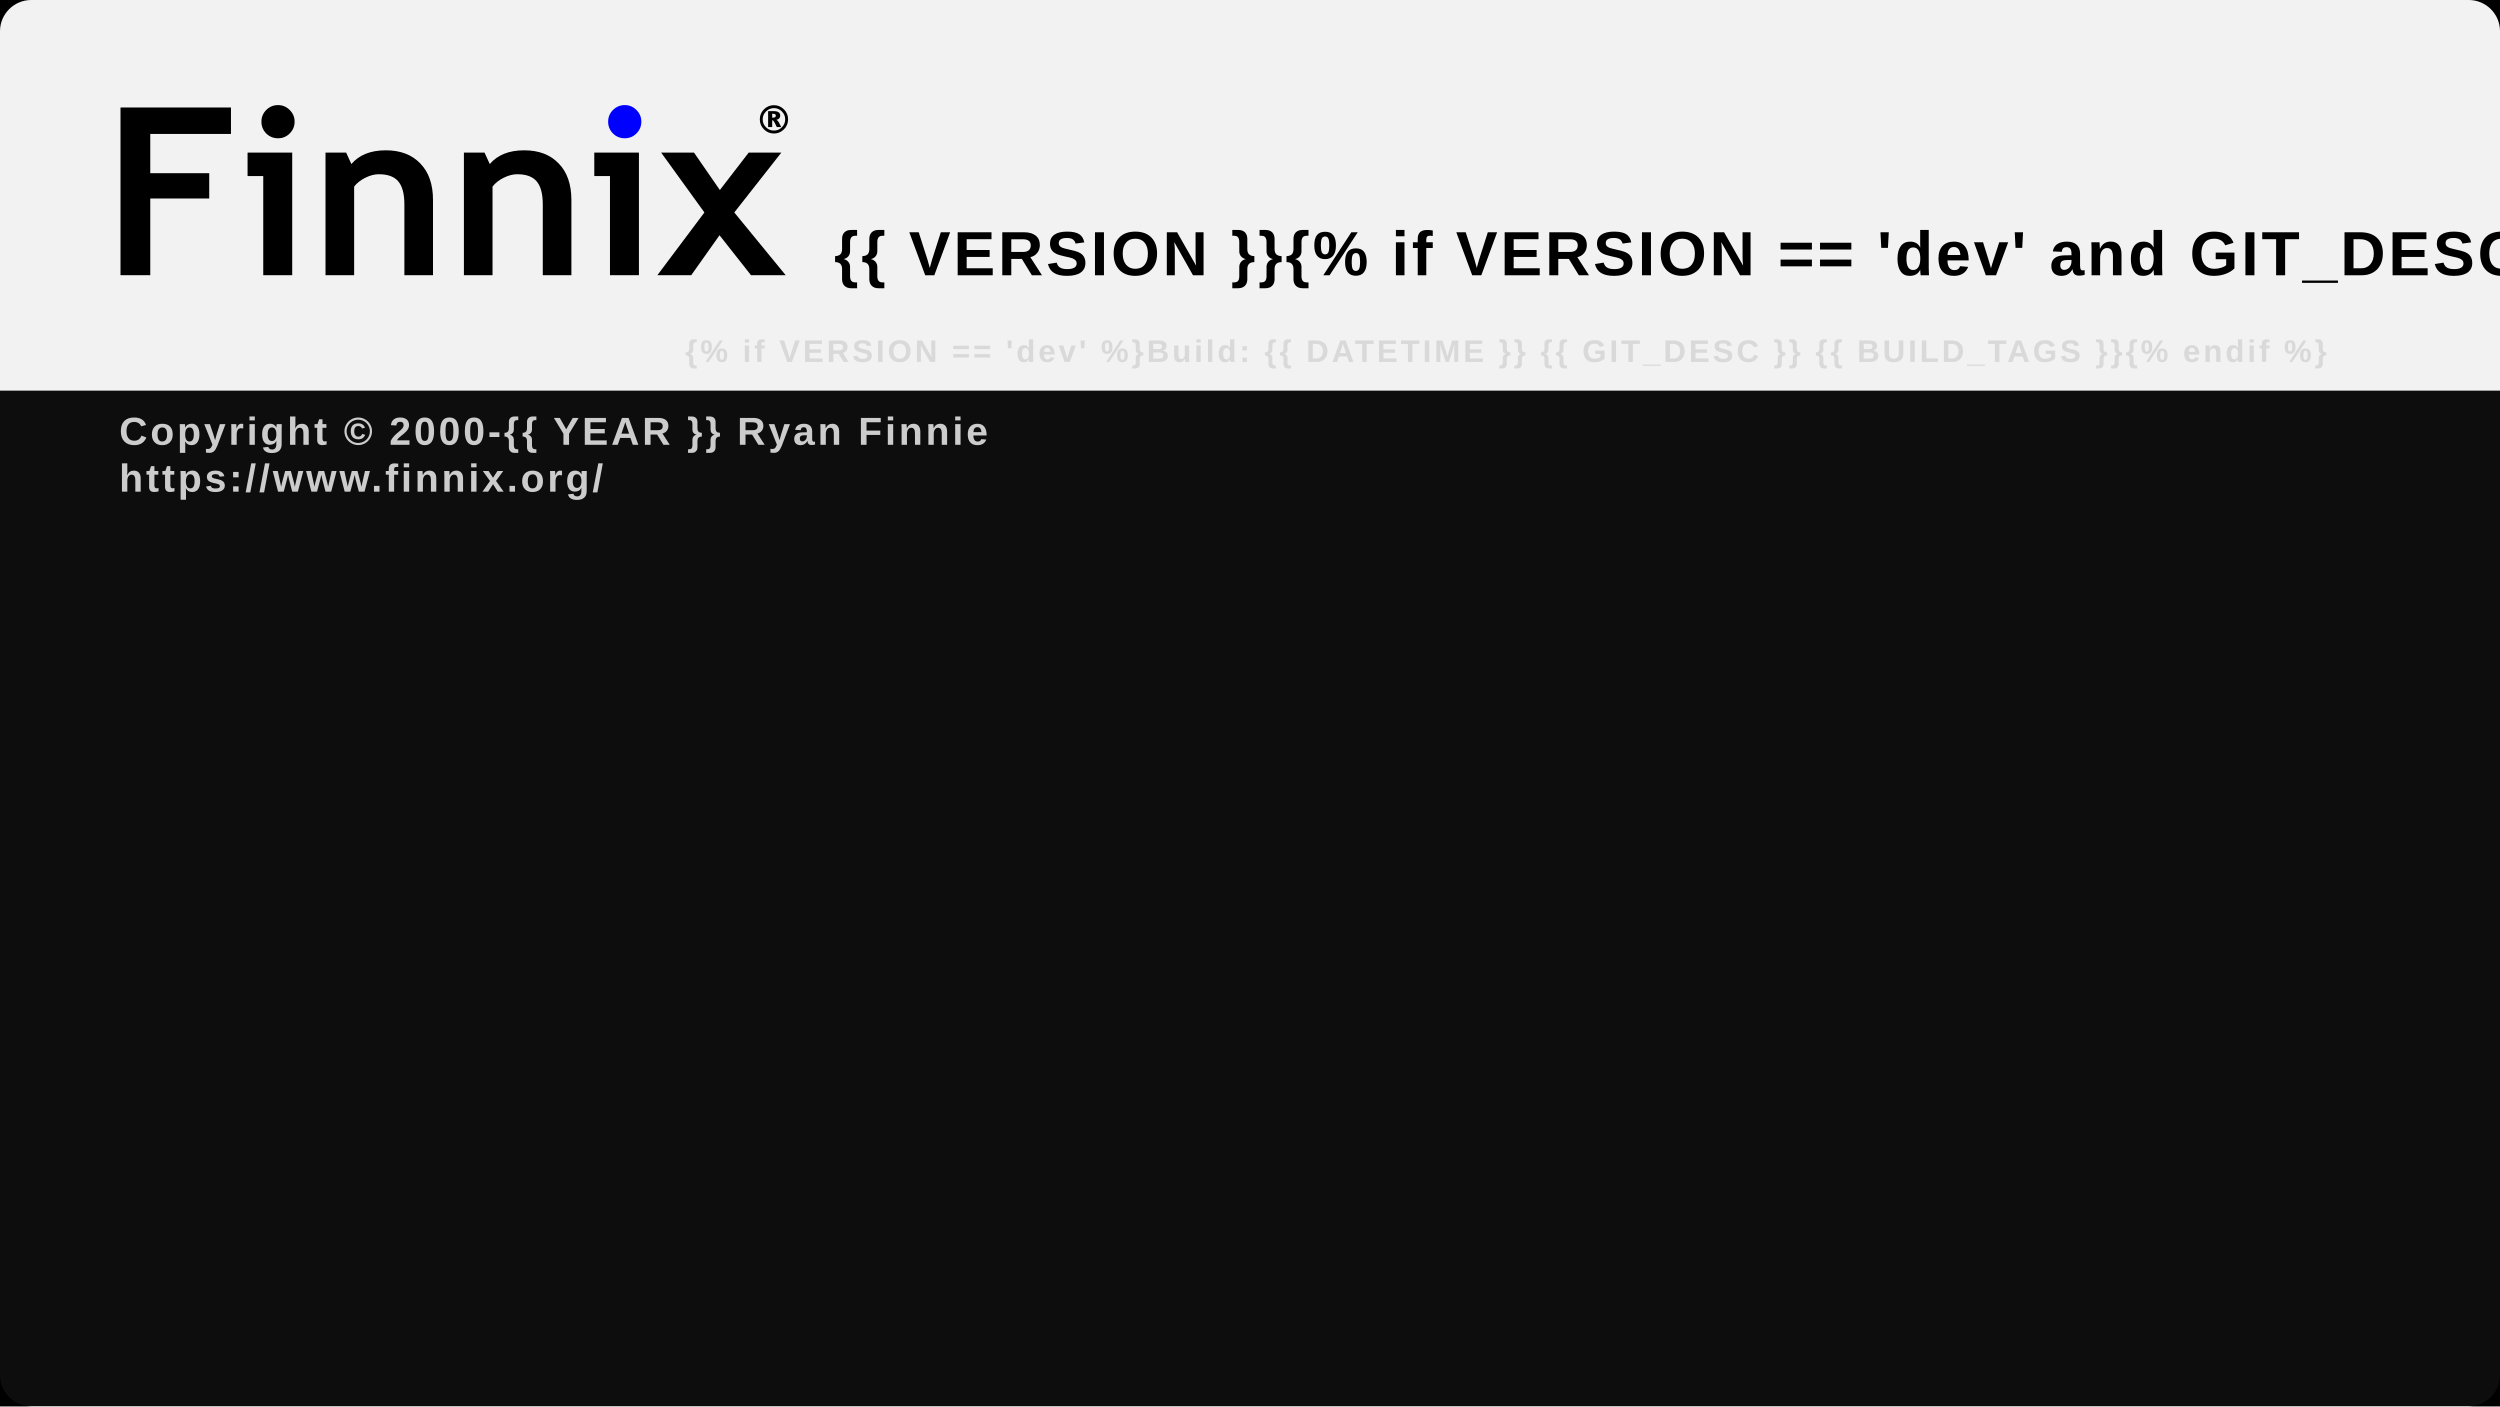
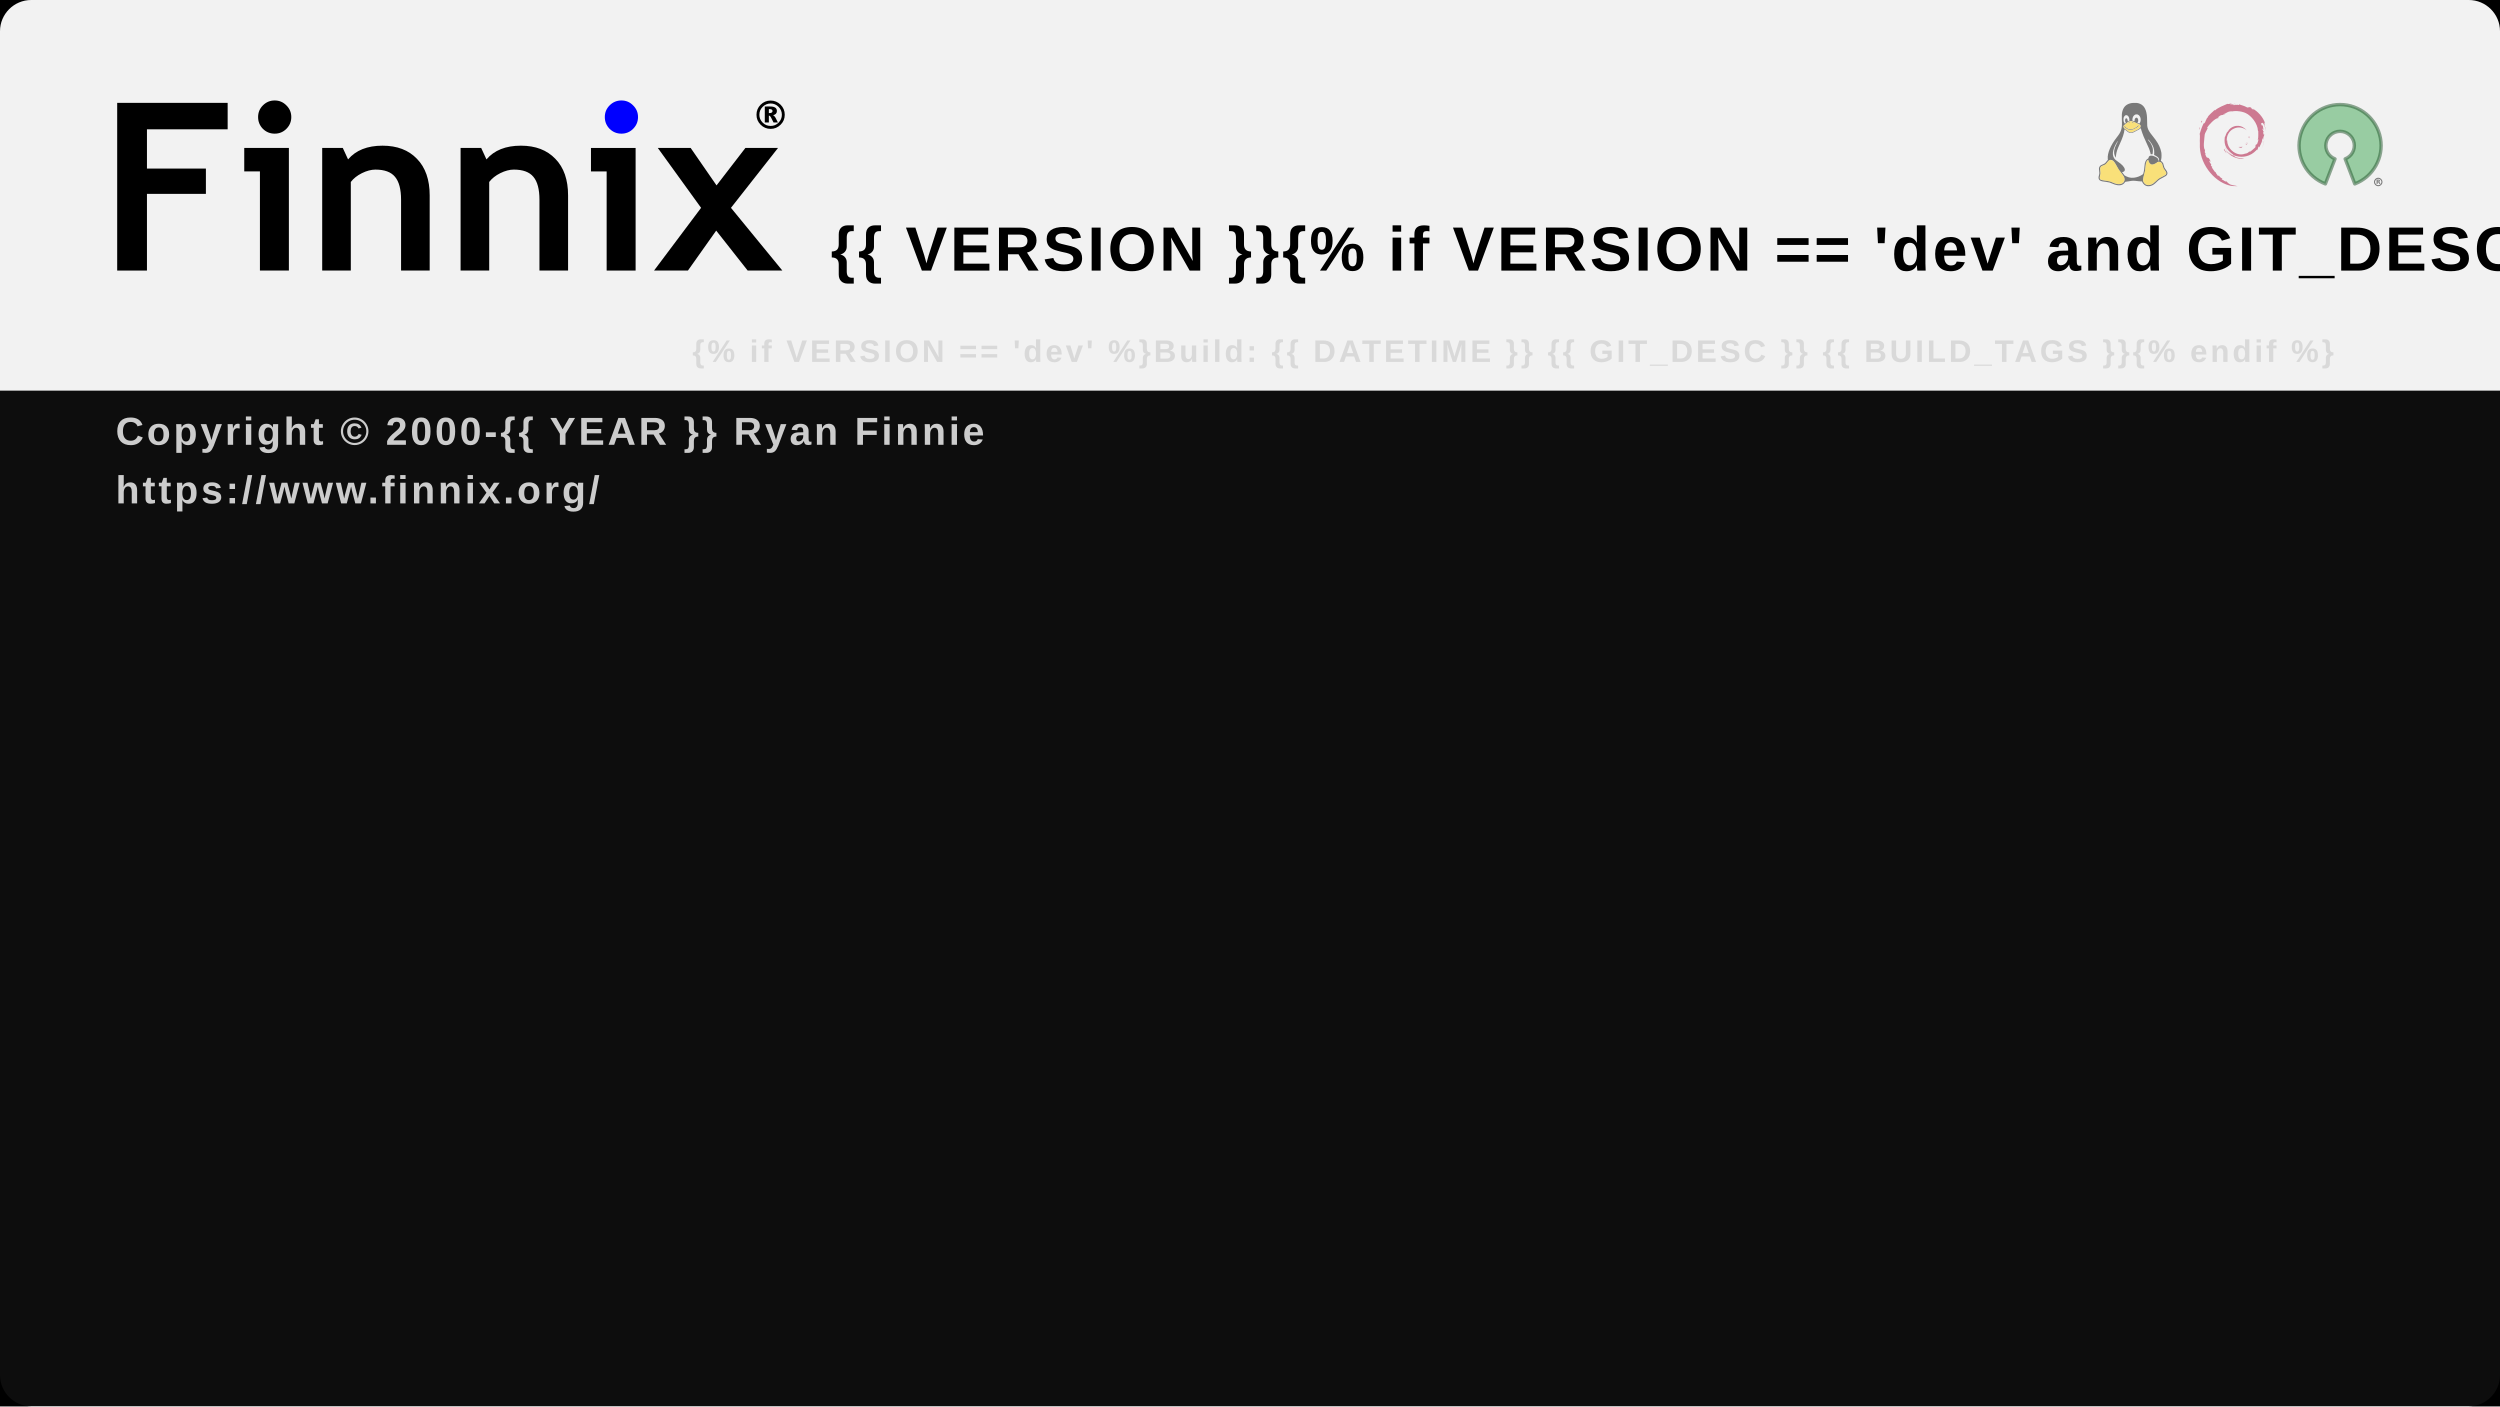
<svg xmlns="http://www.w3.org/2000/svg" width="1920" height="1080" id="svg3320" version="1.1">
-   <defs id="defs3322">
-     <linearGradient id="linearGradient5012">
-       <stop id="stop5014" offset="0" style="stop-color:#fdf188;stop-opacity:1;" />
-       <stop id="stop5016" offset="1" style="stop-color:#d3bc00;stop-opacity:1;" />
-     </linearGradient>
-     <linearGradient id="linearGradient8543">
-       <stop id="stop8545" offset="0" style="stop-color:#fffef5;stop-opacity:0.941;" />
-       <stop id="stop8547" offset="1" style="stop-color:#fce94f;stop-opacity:0;" />
-     </linearGradient>
-     <linearGradient id="linearGradient11202">
-       <stop id="stop11204" offset="0" style="stop-color:#c4a000;stop-opacity:1;" />
-       <stop id="stop11206" offset="1" style="stop-color:#c4a000;stop-opacity:0;" />
-     </linearGradient>
-     <linearGradient id="linearGradient18284">
-       <stop id="stop18286" offset="0" style="stop-color:#000000;stop-opacity:1;" />
-       <stop style="stop-color:#000000;stop-opacity:1;" offset="0.5" id="stop20913" />
-       <stop style="stop-color:#000000;stop-opacity:0;" offset="1" id="stop19165" />
-     </linearGradient>
-     <filter style="color-interpolation-filters:sRGB" id="filter1146">
-       <feFlood flood-opacity="1" flood-color="rgb(255,255,255)" result="flood" id="feFlood1136" />
-       <feComposite in="flood" in2="SourceGraphic" operator="in" result="composite1" id="feComposite1138" />
-       <feGaussianBlur in="composite1" stdDeviation="1" result="blur" id="feGaussianBlur1140" />
-       <feOffset dx="0" dy="0" result="offset" id="feOffset1142" />
-       <feComposite in="SourceGraphic" in2="offset" operator="over" result="composite2" id="feComposite1144" />
-     </filter>
-   </defs>
+   <defs id="defs58" />
  <g id="layer1" transform="translate(0,27.6378)">
    <g id="g862">
      <rect style="fill:#f2f2f2;fill-opacity:1;stroke:none;stroke-width:1.369" id="rect854" width="1920" height="300" x="0" y="-27.638" />
      <rect y="272.362" x="0" height="780" width="1920" id="rect3328" style="fill:#0d0d0d;fill-opacity:1;stroke:none;stroke-width:2.208" />
    </g>
-     <text transform="scale(1.000001,0.9999985)" id="text3002-3" y="183.758" x="640.567" style="font-style:normal;font-variant:normal;font-weight:bold;font-stretch:normal;font-size:48px;line-height:0%;font-family:'Liberation Sans';-inkscape-font-specification:'Liberation Sans, Bold';font-variant-ligatures:normal;font-variant-caps:normal;font-variant-numeric:normal;font-feature-settings:normal;text-align:start;letter-spacing:0px;word-spacing:0px;writing-mode:lr-tb;text-anchor:start;fill:#000000;fill-opacity:1;stroke:none;stroke-width:2.25;" xml:space="preserve">
-       <tspan y="183.758" x="640.567" style="font-style:normal;font-variant:normal;font-weight:bold;font-stretch:normal;font-size:48px;line-height:1;font-family:'Liberation Sans';-inkscape-font-specification:'Liberation Sans, Bold';font-variant-ligatures:normal;font-variant-caps:normal;font-variant-numeric:normal;font-feature-settings:normal;text-align:start;letter-spacing:2.25px;writing-mode:lr-tb;text-anchor:start;stroke-width:2.25;fill:#000000;" id="tspan3066-5">{{ VERSION }}{% if VERSION == 'dev' and GIT_DESC %} {{ GIT_DESC }}{% endif %}</tspan>
+     <g aria-label="TM" style="font-style:normal;font-variant:normal;font-weight:bold;font-stretch:normal;font-size:40px;line-height:1.25;font-family:'Trebuchet MS';-inkscape-font-specification:'Trebuchet MS Bold';letter-spacing:0px;word-spacing:0px;fill:#000000;fill-opacity:1;stroke:none" id="text850" transform="matrix(2.25,0,0,2.25,-1.5e-5,-1315.453)" />
+     <text transform="scale(1.000001,0.9999985)" id="text3002" y="250.349" x="1831.833" style="font-style:normal;font-variant:normal;font-weight:bold;font-stretch:normal;font-size:30px;line-height:0%;font-family:'Liberation Sans';-inkscape-font-specification:'Liberation Sans, Bold';font-variant-ligatures:normal;font-variant-caps:normal;font-variant-numeric:normal;font-feature-settings:normal;text-align:start;letter-spacing:0px;word-spacing:0px;writing-mode:lr-tb;text-anchor:start;fill:#d9d9d9;fill-opacity:1;stroke:none;stroke-width:2.25" xml:space="preserve">
+       <tspan y="250.349" x="1834.083" style="font-style:normal;font-variant:normal;font-weight:bold;font-stretch:normal;font-size:24px;line-height:120%;font-family:'Liberation Sans';-inkscape-font-specification:'Liberation Sans, Bold';font-variant-ligatures:normal;font-variant-caps:normal;font-variant-numeric:normal;font-feature-settings:normal;text-align:end;letter-spacing:2.25px;writing-mode:lr-tb;text-anchor:end;fill:#d9d9d9;fill-opacity:1;stroke-width:2.25" id="tspan898">{% if VERSION == 'dev' %}Build: {{ DATETIME }} {{ GIT_DESC }} {{ BUILD_TAGS }}{% endif %}</tspan>
    </text>
-     <g aria-label="TM" style="font-style:normal;font-variant:normal;font-weight:bold;font-stretch:normal;font-size:40px;line-height:1.25;font-family:'Trebuchet MS';-inkscape-font-specification:'Trebuchet MS Bold';letter-spacing:0px;word-spacing:0px;fill:#000000;fill-opacity:1;stroke:none" id="text850" transform="matrix(2.25,0,0,2.25,-1.5e-5,-1315.453)" />
-     <text transform="scale(1.000001,0.9999985)" id="text3002" y="250.349" x="1826.392" style="font-style:normal;font-variant:normal;font-weight:bold;font-stretch:normal;font-size:30px;line-height:0%;font-family:'Liberation Sans';-inkscape-font-specification:'Liberation Sans, Bold';font-variant-ligatures:normal;font-variant-caps:normal;font-variant-numeric:normal;font-feature-settings:normal;text-align:start;letter-spacing:0px;word-spacing:0px;writing-mode:lr-tb;text-anchor:start;fill:#d9d9d9;fill-opacity:1;stroke:none;stroke-width:2.25;" xml:space="preserve">
-       <tspan y="250.349" x="1828.642" style="font-style:normal;font-variant:normal;font-weight:bold;font-stretch:normal;font-size:24px;line-height:120%;font-family:'Liberation Sans';-inkscape-font-specification:'Liberation Sans, Bold';font-variant-ligatures:normal;font-variant-caps:normal;font-variant-numeric:normal;font-feature-settings:normal;text-align:end;letter-spacing:2.25px;writing-mode:lr-tb;text-anchor:end;fill:#d9d9d9;fill-opacity:1;stroke-width:2.25;" id="tspan898">{% if VERSION == 'dev' %}Build: {{ DATETIME }} {{ GIT_DESC }} {{ BUILD_TAGS }}{% endif %}</tspan>
-     </text>
-     <text transform="scale(1.000001,0.9999985)" id="text946" y="313.956" x="91.567" style="font-style:normal;font-variant:normal;font-weight:bold;font-stretch:normal;font-size:30px;line-height:0%;font-family:'Liberation Sans';-inkscape-font-specification:'Liberation Sans, Bold';font-variant-ligatures:normal;font-variant-caps:normal;font-variant-numeric:normal;font-feature-settings:normal;text-align:start;letter-spacing:0px;word-spacing:0px;writing-mode:lr-tb;text-anchor:start;fill:#cccccc;fill-opacity:1;stroke:none;stroke-width:2.25;" xml:space="preserve">
-       <tspan y="313.956" x="91.567" style="font-style:normal;font-variant:normal;font-weight:bold;font-stretch:normal;font-size:30px;line-height:120%;font-family:'Liberation Sans';-inkscape-font-specification:'Liberation Sans, Bold';font-variant-ligatures:normal;font-variant-caps:normal;font-variant-numeric:normal;font-feature-settings:normal;text-align:start;letter-spacing:2.25px;writing-mode:lr-tb;text-anchor:start;fill:#cccccc;fill-opacity:1;stroke-width:2.25;" id="tspan944">Copyright © 2000-{{ YEAR }} Ryan Finnie</tspan>
-       <tspan y="349.956" x="91.567" style="font-style:normal;font-variant:normal;font-weight:bold;font-stretch:normal;font-size:30px;line-height:120%;font-family:'Liberation Sans';-inkscape-font-specification:'Liberation Sans, Bold';font-variant-ligatures:normal;font-variant-caps:normal;font-variant-numeric:normal;font-feature-settings:normal;text-align:start;letter-spacing:2.25px;writing-mode:lr-tb;text-anchor:start;fill:#cccccc;fill-opacity:1;stroke-width:2.25;" id="tspan956">https://www.finnix.org/</tspan>
+     <text transform="scale(1.000001,0.9999985)" id="text946" y="313.956" x="88.827" style="font-style:normal;font-variant:normal;font-weight:bold;font-stretch:normal;font-size:30px;line-height:0%;font-family:'Liberation Sans';-inkscape-font-specification:'Liberation Sans, Bold';font-variant-ligatures:normal;font-variant-caps:normal;font-variant-numeric:normal;font-feature-settings:normal;text-align:start;letter-spacing:0px;word-spacing:0px;writing-mode:lr-tb;text-anchor:start;fill:#cccccc;fill-opacity:1;stroke:none;stroke-width:2.25" xml:space="preserve">
+       <tspan y="313.956" x="88.827" style="font-style:normal;font-variant:normal;font-weight:bold;font-stretch:normal;font-size:30px;line-height:150%;font-family:'Liberation Sans';-inkscape-font-specification:'Liberation Sans, Bold';font-variant-ligatures:normal;font-variant-caps:normal;font-variant-numeric:normal;font-feature-settings:normal;text-align:start;letter-spacing:2.25px;writing-mode:lr-tb;text-anchor:start;fill:#cccccc;fill-opacity:1;stroke-width:2.25" id="tspan944">Copyright © 2000-{{ YEAR }} Ryan Finnie</tspan>
+       <tspan y="358.956" x="88.827" style="font-style:normal;font-variant:normal;font-weight:bold;font-stretch:normal;font-size:30px;line-height:150%;font-family:'Liberation Sans';-inkscape-font-specification:'Liberation Sans, Bold';font-variant-ligatures:normal;font-variant-caps:normal;font-variant-numeric:normal;font-feature-settings:normal;text-align:start;letter-spacing:2.25px;writing-mode:lr-tb;text-anchor:start;fill:#cccccc;fill-opacity:1;stroke-width:2.25" id="tspan956">https://www.finnix.org/</tspan>
    </text>
    <g id="g866">
      <path id="rect862" d="M 24,-27.638 H 0 V -3.638 A 24,24 0 0 1 24,-27.638 Z" style="fill:#000000;fill-opacity:1;stroke:none;stroke-width:0;stroke-miterlimit:4;stroke-dasharray:none;stroke-opacity:1" />
      <path style="fill:#000000;fill-opacity:1;stroke:none;stroke-width:0;stroke-miterlimit:4;stroke-dasharray:none;stroke-opacity:1" d="m 1896,-27.638 h 24 v 24 a 24,24 0 0 0 -24,-24 z" id="path868" />
      <path style="fill:#000000;fill-opacity:1;stroke:none;stroke-width:0;stroke-miterlimit:4;stroke-dasharray:none;stroke-opacity:1" d="M 24,1052.362 H 0 v -24 a 24,24 0 0 0 24,24 z" id="path860" />
      <path id="path862" d="m 1896,1052.362 h 24 v -24 a 24,24 0 0 1 -24,24 z" style="fill:#000000;fill-opacity:1;stroke:none;stroke-width:0;stroke-miterlimit:4;stroke-dasharray:none;stroke-opacity:1" />
    </g>
-     <g id="g885">
+     <text transform="scale(1.000001,0.9999985)" id="text3002-3" y="180.203" x="638.015" style="font-style:normal;font-variant:normal;font-weight:bold;font-stretch:normal;font-size:48px;line-height:0%;font-family:'Liberation Sans';-inkscape-font-specification:'Liberation Sans, Bold';font-variant-ligatures:normal;font-variant-caps:normal;font-variant-numeric:normal;font-feature-settings:normal;text-align:start;letter-spacing:0px;word-spacing:0px;writing-mode:lr-tb;text-anchor:start;fill:#000000;fill-opacity:1;stroke:none;stroke-width:2.25" xml:space="preserve">
+       <tspan y="180.203" x="638.015" style="font-style:normal;font-variant:normal;font-weight:bold;font-stretch:normal;font-size:48px;line-height:1;font-family:'Liberation Sans';-inkscape-font-specification:'Liberation Sans, Bold';font-variant-ligatures:normal;font-variant-caps:normal;font-variant-numeric:normal;font-feature-settings:normal;text-align:start;letter-spacing:2.25px;writing-mode:lr-tb;text-anchor:start;fill:#000000;stroke-width:2.25" id="tspan3066-5">{{ VERSION }}{% if VERSION == 'dev' and GIT_DESC %} {{ GIT_DESC }}{% endif %}</tspan>
+     </text>
+     <g id="g885" transform="translate(-2.551388,-3.55498)">
      <g id="g879">
        <path id="path840" style="font-style:normal;font-variant:normal;font-weight:bold;font-stretch:normal;font-size:80.018px;line-height:1.25;font-family:'Trebuchet MS';-inkscape-font-specification:'Trebuchet MS Bold';letter-spacing:0px;word-spacing:0px;fill:#000000;fill-opacity:1;stroke:none;stroke-width:4.501" d="m 115.408,75.225 v 30.153 h 45.274 v 19.428 h -45.274 v 58.9 H 92.551 V 54.917 H 177.385 V 75.225 Z" />
        <path id="path842" style="font-style:normal;font-variant:normal;font-weight:bold;font-stretch:normal;font-size:80.018px;line-height:1.25;font-family:'Trebuchet MS';-inkscape-font-specification:'Trebuchet MS Bold';letter-spacing:0px;word-spacing:0px;fill:#000000;fill-opacity:1;stroke:none;stroke-width:4.501" d="m 213.517,53.071 q 5.275,0 8.967,3.78 3.78,3.692 3.78,8.967 0,5.275 -3.78,9.055 -3.692,3.692 -8.967,3.692 -5.275,0 -9.055,-3.692 -3.692,-3.78 -3.692,-9.055 0,-5.275 3.692,-8.967 3.78,-3.78 9.055,-3.78 z M 202.176,183.707 V 107.576 H 190.132 V 89.554 h 34.285 v 94.153 z" />
        <path id="path844" style="font-style:normal;font-variant:normal;font-weight:bold;font-stretch:normal;font-size:80.018px;line-height:1.25;font-family:'Trebuchet MS';-inkscape-font-specification:'Trebuchet MS Bold';letter-spacing:0px;word-spacing:0px;fill:#000000;fill-opacity:1;stroke:none;stroke-width:4.501" d="m 310.57,183.707 v -54.417 q 0,-12.044 -4.659,-17.582 -4.571,-5.538 -15.033,-5.538 -4.835,0 -10.373,2.725 -5.45,2.725 -8.527,6.769 v 68.043 H 250 V 89.554 h 15.824 l 4.044,8.791 q 8.967,-10.549 26.461,-10.549 16.791,0 26.461,10.11 9.758,10.022 9.758,28.044 v 57.757 z" />
        <path id="path846" style="font-style:normal;font-variant:normal;font-weight:bold;font-stretch:normal;font-size:80.018px;line-height:1.25;font-family:'Trebuchet MS';-inkscape-font-specification:'Trebuchet MS Bold';letter-spacing:0px;word-spacing:0px;fill:#000000;fill-opacity:1;stroke:none;stroke-width:4.501" d="m 416.855,183.707 v -54.417 q 0,-12.044 -4.659,-17.582 -4.571,-5.538 -15.033,-5.538 -4.835,0 -10.373,2.725 -5.45,2.725 -8.527,6.769 v 68.043 H 356.284 V 89.554 h 15.824 l 4.044,8.791 q 8.967,-10.549 26.461,-10.549 16.791,0 26.461,10.11 9.758,10.022 9.758,28.044 v 57.757 z" />
        <path id="path882" d="m 479.799,53.071 q 5.275,0 8.967,3.78 3.78,3.692 3.78,8.967 0,5.275 -3.78,9.055 -3.692,3.692 -8.967,3.692 -5.275,0 -9.055,-3.692 -3.692,-3.78 -3.692,-9.055 0,-5.275 3.692,-8.967 3.78,-3.78 9.055,-3.78 z" style="font-style:normal;font-variant:normal;font-weight:bold;font-stretch:normal;font-size:80.018px;line-height:1.25;font-family:'Trebuchet MS';-inkscape-font-specification:'Trebuchet MS Bold';letter-spacing:0px;word-spacing:0px;fill:#0000ff;fill-opacity:1;stroke:none;stroke-width:4.501" />
        <path id="path848" d="M 468.458,183.707 V 107.576 H 456.414 V 89.554 h 34.285 v 94.153 z" style="font-style:normal;font-variant:normal;font-weight:bold;font-stretch:normal;font-size:80.018px;line-height:1.25;font-family:'Trebuchet MS';-inkscape-font-specification:'Trebuchet MS Bold';letter-spacing:0px;word-spacing:0px;fill:#000000;fill-opacity:1;stroke:none;stroke-width:4.501" />
        <path id="path850" style="font-style:normal;font-variant:normal;font-weight:bold;font-stretch:normal;font-size:80.018px;line-height:1.25;font-family:'Trebuchet MS';-inkscape-font-specification:'Trebuchet MS Bold';letter-spacing:0px;word-spacing:0px;fill:#000000;fill-opacity:1;stroke:none;stroke-width:4.501" d="m 576.764,183.707 -24.175,-30.681 -21.714,30.681 h -26.022 l 36.131,-48.175 -33.23,-45.977 h 25.23 l 19.868,28.747 22.154,-28.747 h 25.055 l -36.131,45.977 39.472,48.175 z" />
        <g transform="matrix(10.62992,0,0,10.62992,-332.6484,-127.6727)" id="text5173" style="font-style:normal;font-variant:normal;font-weight:bold;font-stretch:normal;font-size:2.822px;line-height:6.615px;font-family:'Trebuchet MS';-inkscape-font-specification:'Trebuchet MS Bold';letter-spacing:-0.767px;word-spacing:0px;fill:#000000;fill-opacity:1;stroke:none;stroke-width:0.265" aria-label="®">
          <path id="path872" style="fill:#000000;stroke-width:0.265" d="m 87.21,17.222 q -0.167,0 -0.31,0.061 -0.143,0.059 -0.263,0.179 -0.12,0.12 -0.181,0.263 -0.059,0.142 -0.059,0.31 0,0.167 0.059,0.31 0.061,0.142 0.181,0.262 0.119,0.119 0.262,0.178 0.145,0.059 0.311,0.059 0.169,0 0.311,-0.058 0.142,-0.059 0.262,-0.179 0.12,-0.12 0.179,-0.262 0.061,-0.143 0.061,-0.31 0,-0.168 -0.061,-0.31 -0.059,-0.143 -0.179,-0.263 -0.121,-0.121 -0.265,-0.181 -0.142,-0.059 -0.309,-0.059 z m -0.079,0.407 h -0.048 v 0.285 h 0.048 q 0.107,0 0.161,-0.036 0.055,-0.037 0.055,-0.109 0,-0.072 -0.054,-0.106 -0.052,-0.034 -0.163,-0.034 z m 0.051,-0.19 q 0.243,0 0.362,0.083 0.12,0.081 0.12,0.248 0,0.119 -0.073,0.196 -0.072,0.077 -0.204,0.101 0.057,0.03 0.105,0.085 0.05,0.055 0.09,0.135 l 0.153,0.305 h -0.316 l -0.147,-0.294 q -0.052,-0.107 -0.092,-0.152 -0.04,-0.045 -0.08,-0.045 h -0.017 v 0.491 h -0.294 v -1.152 z m 0.028,-0.429 q 0.209,0 0.39,0.076 0.182,0.076 0.332,0.226 0.15,0.15 0.225,0.331 0.074,0.181 0.074,0.393 0,0.209 -0.074,0.39 -0.074,0.179 -0.225,0.329 -0.15,0.15 -0.332,0.226 -0.181,0.076 -0.39,0.076 -0.209,0 -0.391,-0.076 -0.181,-0.076 -0.331,-0.226 -0.15,-0.15 -0.225,-0.329 -0.074,-0.181 -0.074,-0.39 0,-0.212 0.074,-0.393 0.074,-0.181 0.225,-0.331 0.15,-0.15 0.331,-0.226 0.182,-0.076 0.391,-0.076 z" />
        </g>
      </g>
    </g>
+     <g id="g4099">
+       <g transform="matrix(0.9914468,0,0,0.9914468,26.62089,-239.3771)" id="g2174">
+         <path style="text-anchor:middle;fill:#3fa652;fill-opacity:0.502;stroke:#21552a;stroke-width:2.649;stroke-linejoin:round;stroke-opacity:0.502;stroke-miterlimit:4;stroke-dasharray:none" d="m 1785.839,326.345 m 3.955,10.303 a 11.036,11.036 0 1 0 -7.91,0 l -7.434,19.37 a 31.783,31.783 0 1 1 22.777,0 z" id="path3773" />
+         <ellipse ry="2.866" rx="2.871" cy="354.53" cx="1815.387" style="fill:none;stroke:#000000;stroke-width:0.811;stroke-miterlimit:4;stroke-dasharray:none;stroke-opacity:0.502" id="path3015" />
+         <g id="text3793" style="font-style:normal;font-variant:normal;font-weight:bold;font-stretch:normal;font-size:4.31px;line-height:0%;font-family:OpenSymbol;-inkscape-font-specification:'OpenSymbol Bold';letter-spacing:0px;word-spacing:0px;fill:#000000;fill-opacity:1;stroke:none;stroke-width:0.359" aria-label="R">
+           <path id="path2208" style="font-size:4.545px;line-height:1.25;fill:#000000;fill-opacity:0.502;stroke-width:0.359" d="m 1815.317,354.172 q 0.269,0 0.384,-0.1 0.118,-0.1 0.118,-0.328 0,-0.226 -0.118,-0.324 -0.115,-0.098 -0.384,-0.098 h -0.359 v 0.85 z m -0.359,0.59 v 1.254 h -0.855 v -3.314 h 1.305 q 0.655,0 0.959,0.22 0.306,0.22 0.306,0.695 0,0.328 -0.16,0.539 -0.158,0.211 -0.477,0.311 0.175,0.04 0.313,0.182 0.14,0.14 0.282,0.426 l 0.464,0.941 h -0.91 l -0.404,-0.823 q -0.122,-0.249 -0.249,-0.34 -0.124,-0.091 -0.333,-0.091 z" />
+         </g>
+       </g>
+       <g style="fill:#a80030;fill-opacity:0.502" id="g2205">
+         <path style="fill:#a80030;fill-opacity:0.502" d="m 51.986,57.297 c -1.797,0.025 0.34,0.926 2.686,1.287 0.648,-0.506 1.236,-1.018 1.76,-1.516 -1.461,0.358 -2.948,0.366 -4.446,0.229" id="path2260" transform="matrix(0.5901399,0,0,0.5901391,1688.993,51.3637)" />
+         <path style="fill:#a80030;fill-opacity:0.502" d="m 61.631,54.893 c 1.07,-1.477 1.85,-3.094 2.125,-4.766 -0.24,1.192 -0.887,2.221 -1.496,3.307 -3.359,2.115 -0.316,-1.256 -0.002,-2.537 -3.612,4.546 -0.496,2.726 -0.627,3.996" id="path2262" transform="matrix(0.5901399,0,0,0.5901391,1688.993,51.3637)" />
+         <path style="fill:#a80030;fill-opacity:0.502" d="m 65.191,45.629 c 0.217,-3.236 -0.637,-2.213 -0.924,-0.978 0.335,0.174 0.6,2.281 0.924,0.978" id="path2264" transform="matrix(0.5901399,0,0,0.5901391,1688.993,51.3637)" />
+         <path style="fill:#a80030;fill-opacity:0.502" d="m 45.172,1.399 c 0.959,0.172 2.072,0.304 1.916,0.533 1.049,-0.23 1.287,-0.442 -1.916,-0.533" id="path2266" transform="matrix(0.5901399,0,0,0.5901391,1688.993,51.3637)" />
+         <path style="fill:#a80030;fill-opacity:0.502" d="M 47.088,1.932 46.41,2.072 47.041,2.016 47.088,1.932" id="path2268" transform="matrix(0.5901399,0,0,0.5901391,1688.993,51.3637)" />
+         <path style="fill:#a80030;fill-opacity:0.502" d="m 76.992,46.856 c 0.107,2.906 -0.85,4.316 -1.713,6.812 l -1.553,0.776 c -1.271,2.468 0.123,1.567 -0.787,3.53 -1.984,1.764 -6.021,5.52 -7.313,5.863 -0.943,-0.021 0.639,-1.113 0.846,-1.541 -2.656,1.824 -2.131,2.738 -6.193,3.846 L 60.16,65.878 C 50.142,70.591 36.226,61.251 36.409,48.507 c -0.107,0.809 -0.304,0.607 -0.526,0.934 -0.517,-6.557 3.028,-13.143 9.007,-15.832 5.848,-2.895 12.704,-1.707 16.893,2.197 -2.301,-3.014 -6.881,-6.209 -12.309,-5.91 -5.317,0.084 -10.291,3.463 -11.951,7.131 -2.724,1.715 -3.04,6.611 -4.227,7.507 -1.597,11.737 3.004,16.808 10.787,22.773 1.225,0.826 0.345,0.951 0.511,1.58 -2.586,-1.211 -4.954,-3.039 -6.901,-5.277 1.033,1.512 2.148,2.982 3.589,4.137 -2.438,-0.826 -5.695,-5.908 -6.646,-6.115 4.203,7.525 17.052,13.197 23.78,10.383 -3.113,0.115 -7.068,0.064 -10.566,-1.229 -1.469,-0.756 -3.467,-2.322 -3.11,-2.615 9.182,3.43 18.667,2.598 26.612,-3.771 2.021,-1.574 4.229,-4.252 4.867,-4.289 -0.961,1.445 0.164,0.695 -0.574,1.971 2.014,-3.248 -0.875,-1.322 2.082,-5.609 l 1.092,1.504 c -0.406,-2.696 3.348,-5.97 2.967,-10.234 0.861,-1.304 0.961,1.403 0.047,4.403 1.268,-3.328 0.334,-3.863 0.66,-6.609 0.352,0.923 0.814,1.904 1.051,2.878 -0.826,-3.216 0.848,-5.416 1.262,-7.285 -0.408,-0.181 -1.275,1.422 -1.473,-2.377 0.029,-1.65 0.459,-0.865 0.625,-1.271 -0.324,-0.186 -1.174,-1.451 -1.691,-3.877 0.375,-0.57 1.002,1.478 1.512,1.562 -0.328,-1.929 -0.893,-3.4 -0.916,-4.88 -1.49,-3.114 -0.527,0.415 -1.736,-1.337 -1.586,-4.947 1.316,-1.148 1.512,-3.396 2.404,3.483 3.775,8.881 4.404,11.117 -0.48,-2.726 -1.256,-5.367 -2.203,-7.922 0.73,0.307 -1.176,-5.609 0.949,-1.691 C 83.519,18.706 76.074,10.902 69.225,7.24 70.063,8.007 71.121,8.97 70.741,9.121 67.335,7.093 67.934,6.935 67.446,6.078 64.671,4.949 64.489,6.169 62.651,6.08 57.421,3.306 56.413,3.601 51.6,1.863 l 0.219,1.023 c -3.465,-1.154 -4.037,0.438 -7.782,0.004 -0.228,-0.178 1.2,-0.644 2.375,-0.815 -3.35,0.442 -3.193,-0.66 -6.471,0.122 0.808,-0.567 1.662,-0.942 2.524,-1.424 -2.732,0.166 -6.522,1.59 -5.352,0.295 -4.456,1.988 -12.37,4.779 -16.811,8.943 l -0.14,-0.933 c -2.035,2.443 -8.874,7.296 -9.419,10.46 l -0.544,0.127 c -1.059,1.793 -1.744,3.825 -2.584,5.67 -1.385,2.36 -2.03,0.908 -1.833,1.278 -2.724,5.523 -4.077,10.164 -5.246,13.97 0.833,1.245 0.02,7.495 0.335,12.497 -1.368,24.704 17.338,48.69 37.785,54.228 2.997,1.072 7.454,1.031 11.245,1.141 -4.473,-1.279 -5.051,-0.678 -9.408,-2.197 -3.143,-1.48 -3.832,-3.17 -6.058,-5.102 l 0.881,1.557 c -4.366,-1.545 -2.539,-1.912 -6.091,-3.037 l 0.941,-1.229 C 28.751,98.334 26.418,96.056 25.78,94.795 l -1.548,0.061 c -1.86,-2.295 -2.851,-3.949 -2.779,-5.23 l -0.5,0.891 c -0.567,-0.973 -6.843,-8.607 -3.587,-6.83 -0.605,-0.553 -1.409,-0.9 -2.281,-2.484 l 0.663,-0.758 c -1.567,-2.016 -2.884,-4.6 -2.784,-5.461 0.836,1.129 1.416,1.34 1.99,1.533 -3.957,-9.818 -4.179,-0.541 -7.176,-9.994 L 8.412,66.472 C 7.926,65.74 7.631,64.945 7.24,64.165 l 0.276,-2.75 C 4.667,58.121 6.719,47.409 7.13,41.534 7.415,39.145 9.508,36.602 11.1,32.614 l -0.97,-0.167 c 1.854,-3.234 10.586,-12.988 14.63,-12.486 1.959,-2.461 -0.389,-0.009 -0.772,-0.629 4.303,-4.453 5.656,-3.146 8.56,-3.947 3.132,-1.859 -2.688,0.725 -1.203,-0.709 5.414,-1.383 3.837,-3.144 10.9,-3.846 0.745,0.424 -1.729,0.655 -2.35,1.205 4.511,-2.207 14.275,-1.705 20.617,1.225 7.359,3.439 15.627,13.605 15.953,23.17 l 0.371,0.1 c -0.188,3.802 0.582,8.199 -0.752,12.238 l 0.908,-1.912" id="path2270" transform="matrix(0.5901399,0,0,0.5901391,1688.993,51.3637)" />
+         <path style="fill:#a80030;fill-opacity:0.502" d="m 32.372,59.764 -0.252,1.26 c 1.181,1.604 2.118,3.342 3.626,4.596 -1.085,-2.118 -1.891,-2.993 -3.374,-5.856" id="path2272" transform="matrix(0.5901399,0,0,0.5901391,1688.993,51.3637)" />
+         <path style="fill:#a80030;fill-opacity:0.502" d="m 35.164,59.654 c -0.625,-0.691 -0.995,-1.523 -1.409,-2.352 0.396,1.457 1.207,2.709 1.962,3.982 l -0.553,-1.63" id="path2274" transform="matrix(0.5901399,0,0,0.5901391,1688.993,51.3637)" />
+         <path style="fill:#a80030;fill-opacity:0.502" d="m 84.568,48.916 -0.264,0.662 c -0.484,3.438 -1.529,6.84 -3.131,9.994 1.77,-3.328 2.915,-6.968 3.395,-10.656" id="path2276" transform="matrix(0.5901399,0,0,0.5901391,1688.993,51.3637)" />
+         <path style="fill:#a80030;fill-opacity:0.502" d="M 45.527,0.537 C 46.742,0.092 48.514,0.293 49.803,0 48.123,0.141 46.451,0.225 44.8,0.438 l 0.727,0.099" id="path2278" transform="matrix(0.5901399,0,0,0.5901391,1688.993,51.3637)" />
+         <path style="fill:#a80030;fill-opacity:0.502" d="m 2.872,23.219 c 0.28,2.592 -1.95,3.598 0.494,1.889 1.31,-2.951 -0.512,-0.815 -0.494,-1.889" id="path2280" transform="matrix(0.5901399,0,0,0.5901391,1688.993,51.3637)" />
+         <path style="fill:#a80030;fill-opacity:0.502" d="M 0,35.215 C 0.563,33.487 0.665,32.449 0.88,31.449 -0.676,33.438 0.164,33.862 0,35.215" id="path2282" transform="matrix(0.5901399,0,0,0.5901391,1688.993,51.3637)" />
+       </g>
+       <g transform="matrix(0.4536297,0,0,0.4536297,1501.145,-6.241411)" id="g4006">
+         <path style="fill:#000000;stroke-width:0.265;fill-opacity:0.502" d="m 325.496,267.89 c -3.022,-0.712 -6.127,-3.307 -7.508,-6.273 l -0.762,-1.637 -1.772,-0.003 c -0.975,-0.002 -3.177,-0.188 -4.895,-0.415 -7.848,-1.037 -9.061,-1.015 -16.196,0.292 -1.952,0.358 -3.979,0.65 -4.504,0.65 -0.821,0 -1.025,0.131 -1.457,0.932 -0.726,1.348 -2.855,3.238 -4.492,3.987 -4.419,2.023 -10.34,1.349 -17.596,-2.003 -3.277,-1.514 -4.839,-1.944 -9.149,-2.522 -7.586,-1.016 -8.452,-1.187 -10.131,-2.007 -3.429,-1.674 -4.222,-4.973 -2.44,-10.153 0.63,-1.83 0.656,-3.109 0.135,-6.491 -0.648,-4.202 -0.482,-5.62 0.895,-7.67 0.988,-1.471 2.413,-2.402 5.516,-3.605 2.789,-1.081 3.845,-1.871 5.434,-4.062 0.584,-0.805 1.476,-1.901 1.984,-2.435 l 0.922,-0.971 -0.184,-1.96 c -0.86,-9.178 4.809,-22.784 14.837,-35.611 4.815,-6.158 6.282,-8.582 7.601,-12.554 1.595,-4.801 1.81,-7.756 1.383,-18.977 -0.265,-6.964 -0.035,-9.906 1.076,-13.74 2.005,-6.918 6.248,-11.045 13.261,-12.9 2.249,-0.595 3.139,-0.684 7.071,-0.709 3.623,-0.023 4.858,0.068 6.35,0.466 8.545,2.282 13.036,8.535 14.563,20.274 0.255,1.961 0.433,5.963 0.488,10.999 0.085,7.713 0.105,7.977 0.802,10.298 1.285,4.281 3.097,7.24 8.748,14.287 7.177,8.952 10.7,14.836 12.974,21.67 1.491,4.482 1.849,6.679 1.837,11.271 -0.009,3.324 -0.122,4.544 -0.595,6.437 -0.689,2.753 -0.694,2.823 -0.216,2.823 0.71,0 2.991,2.347 3.554,3.656 0.305,0.71 0.855,2.561 1.222,4.113 0.794,3.361 1.038,3.868 3.125,6.488 2.984,3.747 3.658,6.397 2.242,8.814 -0.945,1.612 -2.191,2.491 -6.94,4.892 -5.694,2.88 -7.295,3.989 -10.583,7.337 -4.094,4.167 -6.963,6 -10.812,6.907 -1.787,0.421 -4.254,0.466 -5.789,0.104 z m 7.267,-2.562 c 2.776,-1.078 4.852,-2.597 8.361,-6.119 3.576,-3.588 4.544,-4.263 10.101,-7.042 6.249,-3.125 7.151,-3.9 7.138,-6.137 -0.008,-1.398 -0.705,-2.788 -2.578,-5.142 -2.103,-2.643 -2.565,-3.599 -3.355,-6.943 -0.82,-3.47 -1.27,-4.562 -2.335,-5.662 -1.521,-1.572 -5.651,-2.248 -6.694,-1.096 -1.791,1.979 -6.551,4.219 -8.939,4.207 -3.066,-0.016 -5.69,-2.924 -6.38,-7.072 -0.103,-0.618 -0.255,-1.124 -0.337,-1.124 -0.533,0 -1.945,1.512 -2.634,2.82 -1.073,2.039 -1.594,4.271 -1.937,8.293 -0.644,7.572 -0.772,8.342 -2.217,13.396 -2.178,7.619 -2.45,10.473 -1.255,13.175 0.608,1.374 2.351,3.344 3.693,4.174 2.395,1.48 5.988,1.586 9.366,0.274 z m -52.171,-0.858 c 4.494,-0.852 7.163,-3.841 7.204,-8.068 0.029,-2.92 -1.362,-5.453 -6.682,-12.171 -3.05,-3.852 -3.658,-4.817 -7.568,-12.014 -3.499,-6.441 -5.91,-8.747 -9.154,-8.753 -2.331,-0.005 -3.324,0.703 -6.125,4.363 -2.513,3.284 -3.11,3.725 -6.859,5.062 -2.609,0.931 -3.527,1.538 -4.286,2.832 -0.916,1.563 -1.035,2.83 -0.56,5.977 0.57,3.775 0.526,5.191 -0.245,7.85 -0.375,1.294 -0.661,2.963 -0.661,3.854 0,3.544 1.339,4.294 9.393,5.266 6.01,0.725 8.297,1.296 11.982,2.989 5.845,2.686 9.851,3.516 13.561,2.813 z m 24.411,-10.975 c 4.344,-0.655 9.078,-2.495 12.646,-4.917 l 1.482,-1.005 0.708,-2.551 c 0.809,-2.916 1.091,-4.83 1.482,-10.051 0.342,-4.57 0.802,-6.797 1.891,-9.16 0.892,-1.934 2.438,-3.61 4.035,-4.371 0.738,-0.352 0.923,-0.61 1.035,-1.445 0.571,-4.255 5.242,-4.903 11.698,-1.623 3.502,1.779 4.892,3.282 4.894,5.288 8e-4,1.023 0.061,1.124 0.662,1.124 0.628,0 0.661,-0.076 0.661,-1.498 0,-2.726 -1.823,-4.746 -6.417,-7.111 l -1.96,-1.009 0.121,-3.355 c 0.175,-4.856 -0.6,-8.426 -2.787,-12.824 -1.911,-3.844 -6.588,-9.922 -7.635,-9.922 -0.666,0 -0.4,0.488 1.258,2.31 2.894,3.179 4.907,6.781 6.209,11.105 0.577,1.918 0.706,2.888 0.729,5.503 0.033,3.616 -0.572,6.398 -1.328,6.108 -0.222,-0.085 -0.856,-0.155 -1.407,-0.155 h -1.002 l -0.721,-2.977 c -1.098,-4.531 -2.536,-8.187 -5.96,-15.147 -4.092,-8.32 -7.24,-16.14 -9.277,-23.051 -0.467,-1.583 -0.882,-2.918 -0.924,-2.966 -0.041,-0.048 -0.587,0.409 -1.213,1.017 -1.123,1.09 -2.867,2.116 -4.709,2.771 -0.52,0.185 -1.942,0.943 -3.16,1.684 -3.329,2.027 -4.774,2.515 -7.461,2.523 -2.71,0.008 -4.271,-0.629 -6.596,-2.69 -0.8,-0.71 -2.11,-1.729 -2.91,-2.267 l -1.455,-0.977 -0.069,0.733 c -0.573,6.111 -2.973,13.344 -8.149,24.562 -4.207,9.118 -5.37,12.722 -6.182,19.165 l -0.45,3.572 -0.979,-1.984 c -1.681,-3.408 -2.13,-6.996 -1.391,-11.113 0.54,-3.004 1.492,-5.559 3.841,-10.299 1.997,-4.03 2.48,-5.291 1.888,-4.925 -0.136,0.084 -1.023,1.49 -1.972,3.124 -7.413,12.768 -8.176,22.05 -2.329,28.301 0.648,0.693 2.681,2.26 4.516,3.483 7.209,4.802 11.315,9.387 11.841,13.221 0.3,2.189 -1.118,3.901 -3.554,4.291 -0.612,0.098 -1.112,0.217 -1.112,0.265 0,0.138 3.65,4.955 4.14,5.464 0.697,0.723 5.084,2.779 6.924,3.243 3.832,0.968 6.621,1.111 10.448,0.534 z m -3.538,-77.103 c 0.889,-0.277 2.715,-1.164 4.058,-1.971 1.343,-0.807 3.13,-1.722 3.972,-2.033 1.748,-0.645 3.355,-1.796 4.509,-3.23 0.599,-0.744 0.825,-1.338 0.913,-2.393 0.102,-1.235 0.029,-1.508 -0.607,-2.263 -0.831,-0.988 -1.988,-1.626 -4.693,-2.59 -1.054,-0.375 -2.988,-1.251 -4.297,-1.946 -3.417,-1.814 -4.807,-2.21 -7.243,-2.064 -2.418,0.145 -4.2,0.953 -6.229,2.825 -0.74,0.682 -2.059,1.759 -2.932,2.393 -3.246,2.357 -3.739,3.234 -2.918,5.2 0.542,1.297 1.456,2.259 3.315,3.488 0.8,0.529 2.34,1.714 3.421,2.634 2.888,2.456 5.345,3.005 8.732,1.951 z m -6.2,-3.833 c -0.728,-0.177 -2.069,-0.721 -2.981,-1.207 -2.09,-1.115 -5.089,-3.892 -5.089,-4.712 0,-0.822 0.669,-0.748 1.208,0.135 0.7,1.147 3.237,3.182 5.124,4.111 3.259,1.605 7.078,1.191 11.542,-1.251 2.067,-1.13 5.181,-3.41 5.609,-4.105 0.412,-0.669 1.122,-0.71 1.122,-0.064 0,1.565 -7.3,6.086 -11.377,7.047 -2.022,0.476 -3.344,0.488 -5.159,0.046 z m -0.845,-11.445 c -0.229,-0.596 0.654,-1.195 1.618,-1.098 1.129,0.114 1.102,0.569 -0.064,1.083 -1.258,0.555 -1.347,0.556 -1.554,0.015 z m 6.6,-0.023 c -1.014,-0.508 -1.132,-1.129 -0.216,-1.129 1.093,0 2.049,0.485 1.952,0.99 -0.118,0.615 -0.695,0.661 -1.736,0.139 z m -11.037,-0.086 c 0.087,-0.14 -0.082,-0.559 -0.374,-0.93 -0.848,-1.079 -1.253,-3.357 -0.858,-4.833 0.407,-1.523 0.963,-2.16 1.884,-2.16 1.211,0 2.124,1.441 2.361,3.725 l 0.153,1.476 1.423,-0.625 1.423,-0.625 -0.121,-2.09 c -0.239,-4.126 -2.487,-7.151 -5.315,-7.151 -1.224,0 -1.414,0.093 -2.58,1.259 -1.667,1.667 -2.191,3.388 -2.061,6.765 0.076,1.973 0.232,2.722 0.831,4.007 0.405,0.869 0.926,1.789 1.156,2.044 0.399,0.441 0.456,0.437 1.17,-0.071 0.413,-0.294 0.822,-0.649 0.908,-0.79 z m 23.937,-0.609 c 2.475,-5.028 0.763,-11.456 -3.603,-13.528 -1.207,-0.573 -3.605,-0.514 -4.845,0.118 -2.575,1.313 -4.282,4.303 -4.467,7.822 l -0.113,2.148 1.756,0.576 c 0.966,0.317 1.813,0.576 1.883,0.576 0.07,0 0.127,-0.455 0.127,-1.01 0,-4.031 2.937,-6.489 4.978,-4.165 1.529,1.741 1.664,5.458 0.253,6.96 -0.307,0.327 -0.472,0.681 -0.365,0.787 0.187,0.187 3.021,1.34 3.386,1.378 0.1,0.01 0.554,-0.738 1.01,-1.663 z" id="path3979" />
+         <path style="fill:#ffcd00;fill-opacity:0.502;stroke:#000000;stroke-width:0;stroke-miterlimit:4;stroke-dasharray:none;stroke-opacity:1" d="m 1036.46,998.018 c -4.714,-1.093 -15.461,-4.89 -23.883,-8.438 -16.555,-6.975 -27.065,-9.61 -52.546,-13.173 -30.683,-4.29 -33.842,-7.837 -28.57,-32.073 2.868,-13.184 2.969,-15.381 1.36,-29.616 -2.621,-23.186 -0.252,-27.029 21.892,-35.516 8.118,-3.111 10.886,-5.122 17.143,-12.454 4.104,-4.809 10.187,-11.574 13.518,-15.033 6.005,-6.237 6.126,-6.284 14.363,-5.689 14.019,1.014 20.738,8.297 39.717,43.048 4.64,8.495 15.643,25.116 24.451,36.934 17.538,23.53 21.868,31.172 22.913,40.437 1.353,12.006 -6.131,24.444 -17.819,29.614 -8.065,3.568 -21.98,4.405 -32.538,1.959 z" id="path3996" transform="scale(0.2645833)" />
+         <path style="fill:#ffcd00;fill-opacity:0.502;stroke:#000000;stroke-width:0;stroke-miterlimit:4;stroke-dasharray:none;stroke-opacity:1" d="m 1227.916,1003.488 c -6.949,-2.544 -14.273,-9.364 -18.259,-17.003 -4.573,-8.763 -3.726,-20.061 3.692,-49.286 4.423,-17.424 6.872,-30.809 8.083,-44.168 2.5,-27.579 5.998,-39.021 14.2,-46.444 2.76,-2.498 2.86,-2.457 3.734,1.523 2.811,12.802 8.58,21.184 17.205,24.999 5.16,2.282 7.187,2.478 12.75,1.232 7.925,-1.776 21.474,-8.422 27.49,-13.484 5.267,-4.432 11.506,-4.698 19.977,-0.853 7.418,3.368 10.86,8.77 14.044,22.047 3.382,14.101 4.817,17.181 13.874,29.779 9.103,12.662 10.728,17.637 7.686,23.521 -2.137,4.132 -6.264,6.781 -33.709,21.631 -11.348,6.141 -18.189,11.165 -28.571,20.983 -16.739,15.829 -24.176,21.034 -35.51,24.852 -10.124,3.41 -18.615,3.624 -26.685,0.67 z" id="path3998" transform="scale(0.2645833)" />
+         <path style="fill:#ffcd00;fill-opacity:0.502;stroke:#000000;stroke-width:0;stroke-miterlimit:4;stroke-dasharray:none;stroke-opacity:1" d="m 1116.46,664.968 c -2.357,-1.192 -10.393,-6.82 -17.857,-12.507 -14.046,-10.701 -19.658,-18.16 -17.88,-23.762 0.994,-3.132 25.913,-23.898 33.687,-28.074 3.441,-1.848 7.894,-2.632 14.907,-2.623 8.839,0.011 11.327,0.683 21.429,5.794 6.286,3.18 15.286,7.276 20,9.102 10.147,3.93 17.311,8.903 18.578,12.896 1.444,4.549 -1.876,12.3 -7.315,17.075 -2.745,2.41 -14.033,8.871 -25.085,14.357 -17.782,8.827 -21.02,9.972 -28.136,9.943 -4.423,-0.018 -9.971,-1.008 -12.328,-2.2 z m 20.057,-12.84 c 16.14,-4.198 42.086,-20.506 42.086,-26.452 0,-1.519 -0.279,-2.761 -0.62,-2.761 -0.341,0 -5.323,3.539 -11.072,7.865 -29.759,22.396 -50.757,23.414 -71.833,3.481 -8.152,-7.71 -12.934,-8.539 -8.324,-1.442 5.268,8.11 16.328,15.746 28.277,19.525 7.691,2.433 11.448,2.395 21.486,-0.217 z m -17.797,-42.846 c 4.69,-2.425 4.369,-4.939 -0.63,-4.939 -3.918,0 -6.67,2.52 -5.651,5.174 0.943,2.456 1.088,2.451 6.282,-0.235 z m 25.117,-2.7 c -1.111,-2.896 -9.52,-3.086 -9.52,-0.215 0,2.391 7.294,5.277 9.118,3.608 0.694,-0.635 0.875,-2.161 0.402,-3.393 z" id="path4000" transform="scale(0.2645833)" />
+       </g>
+     </g>
  </g>
</svg>
